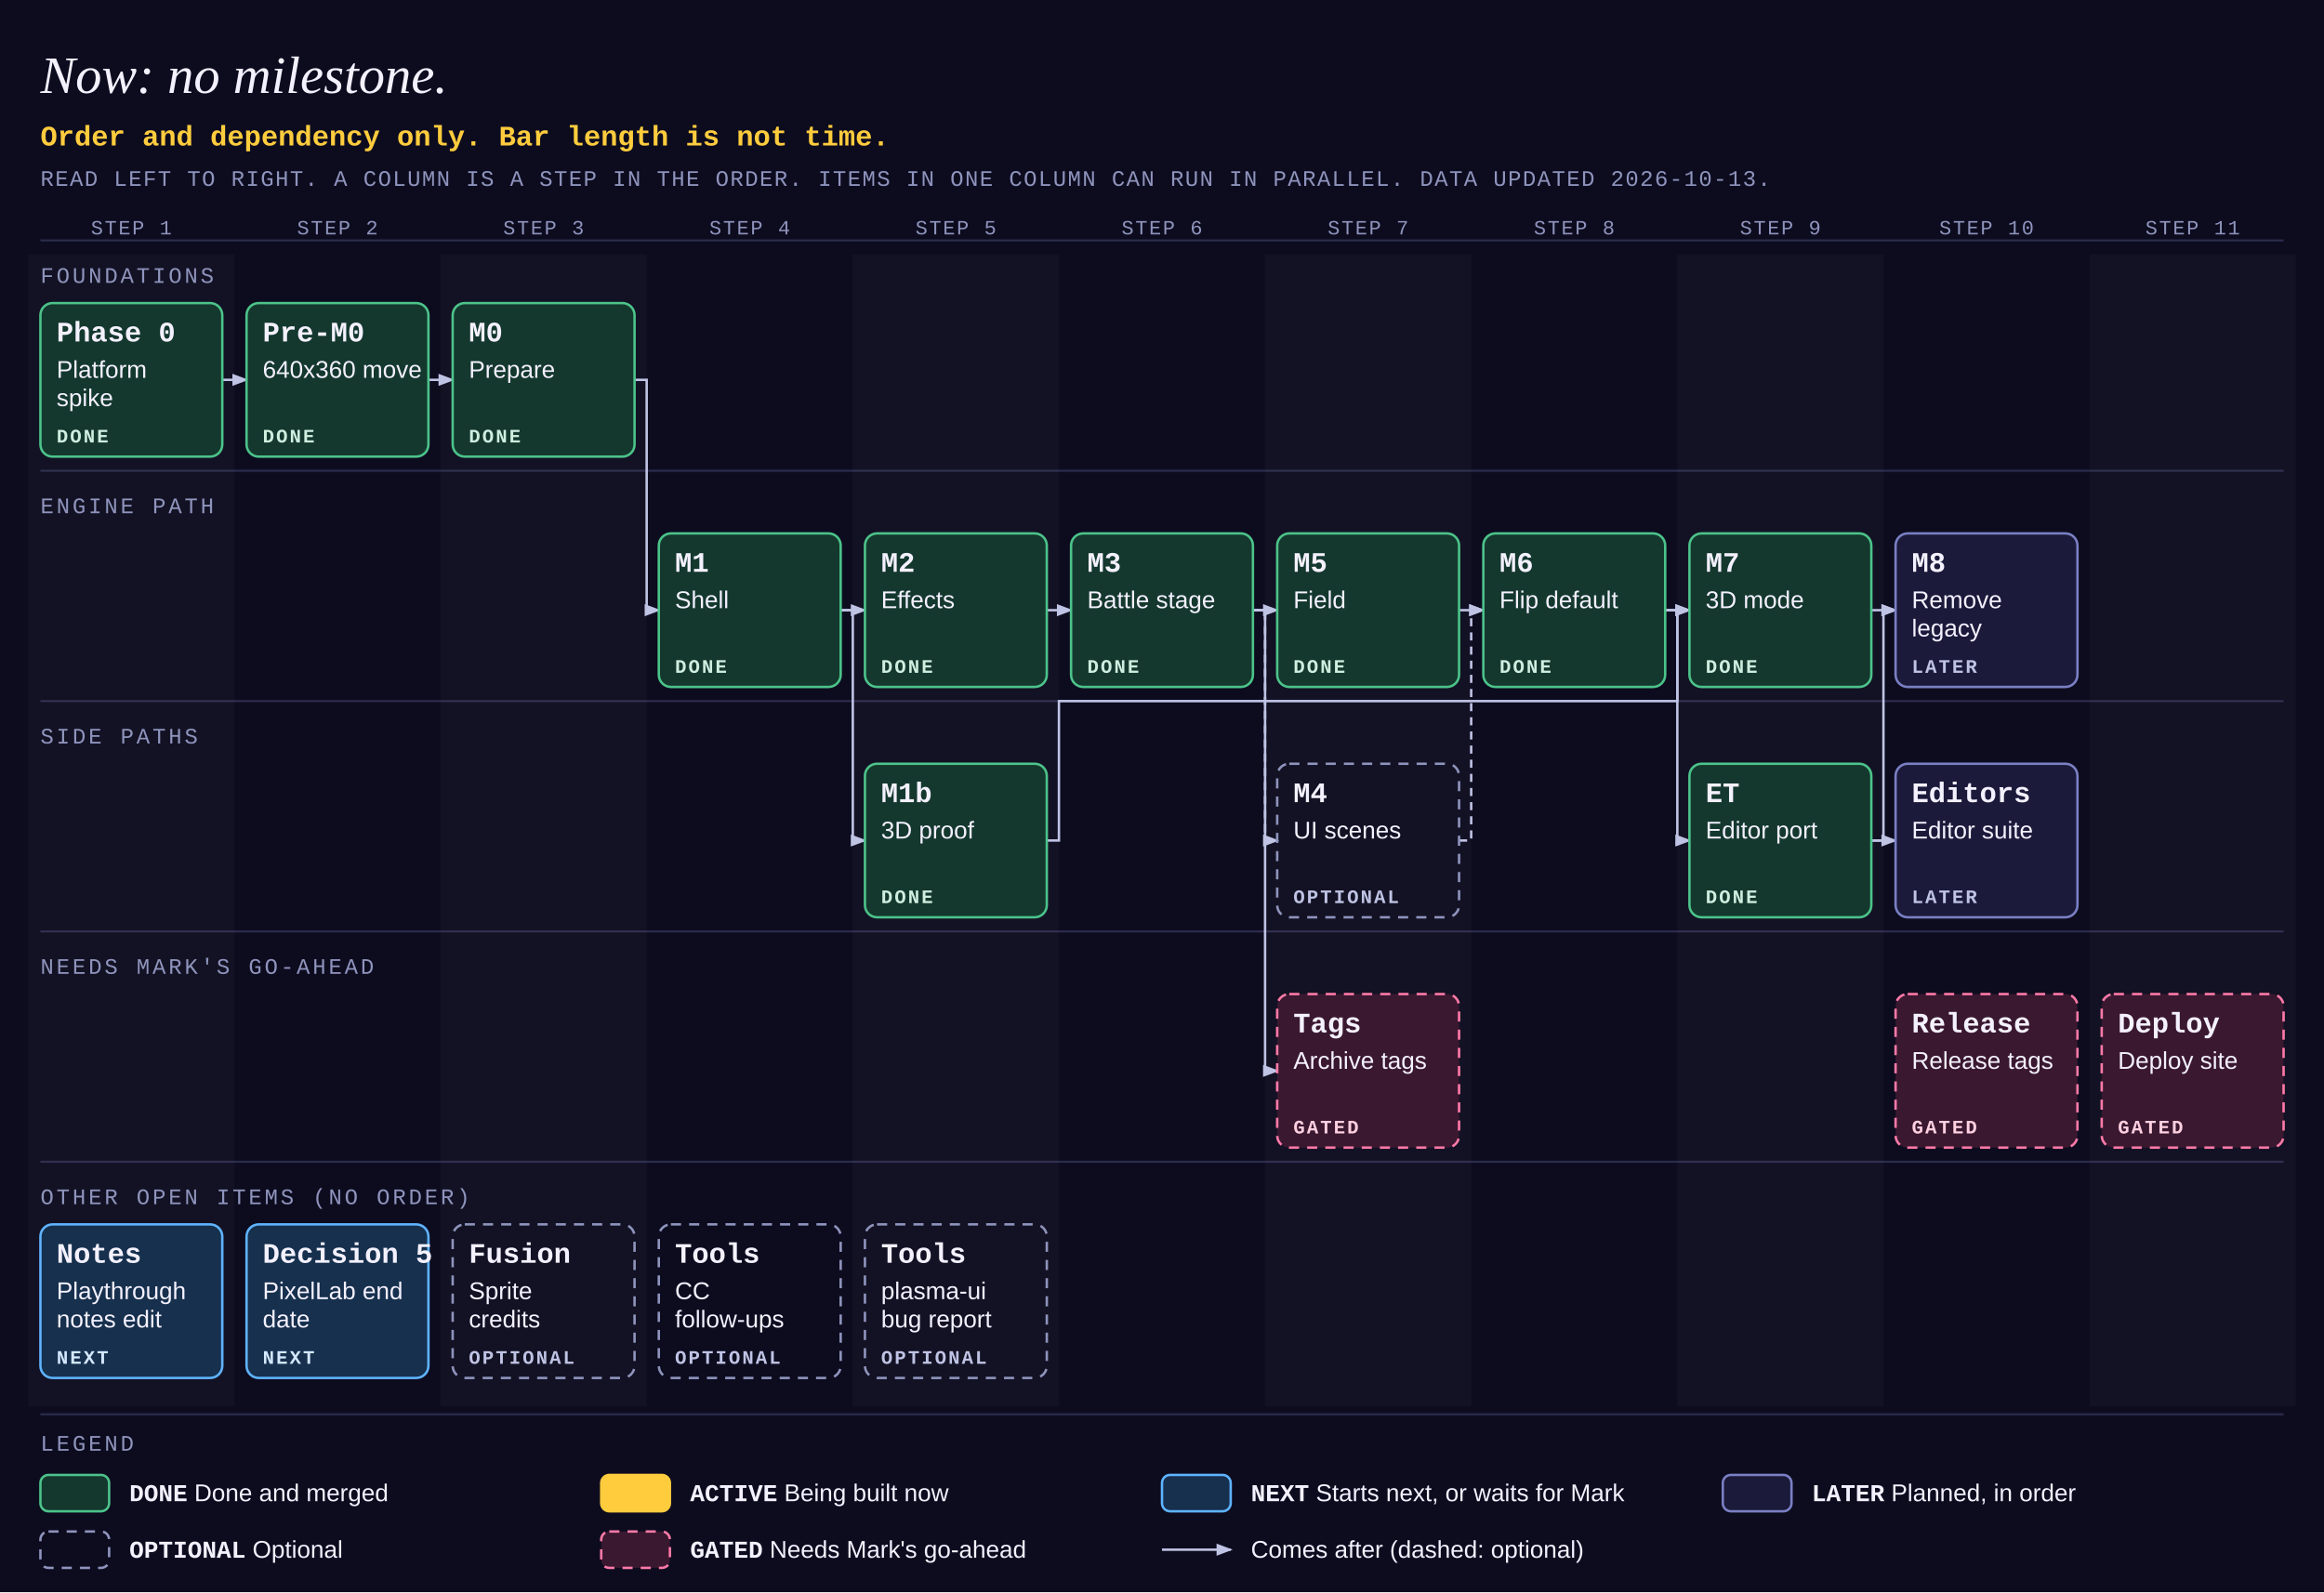
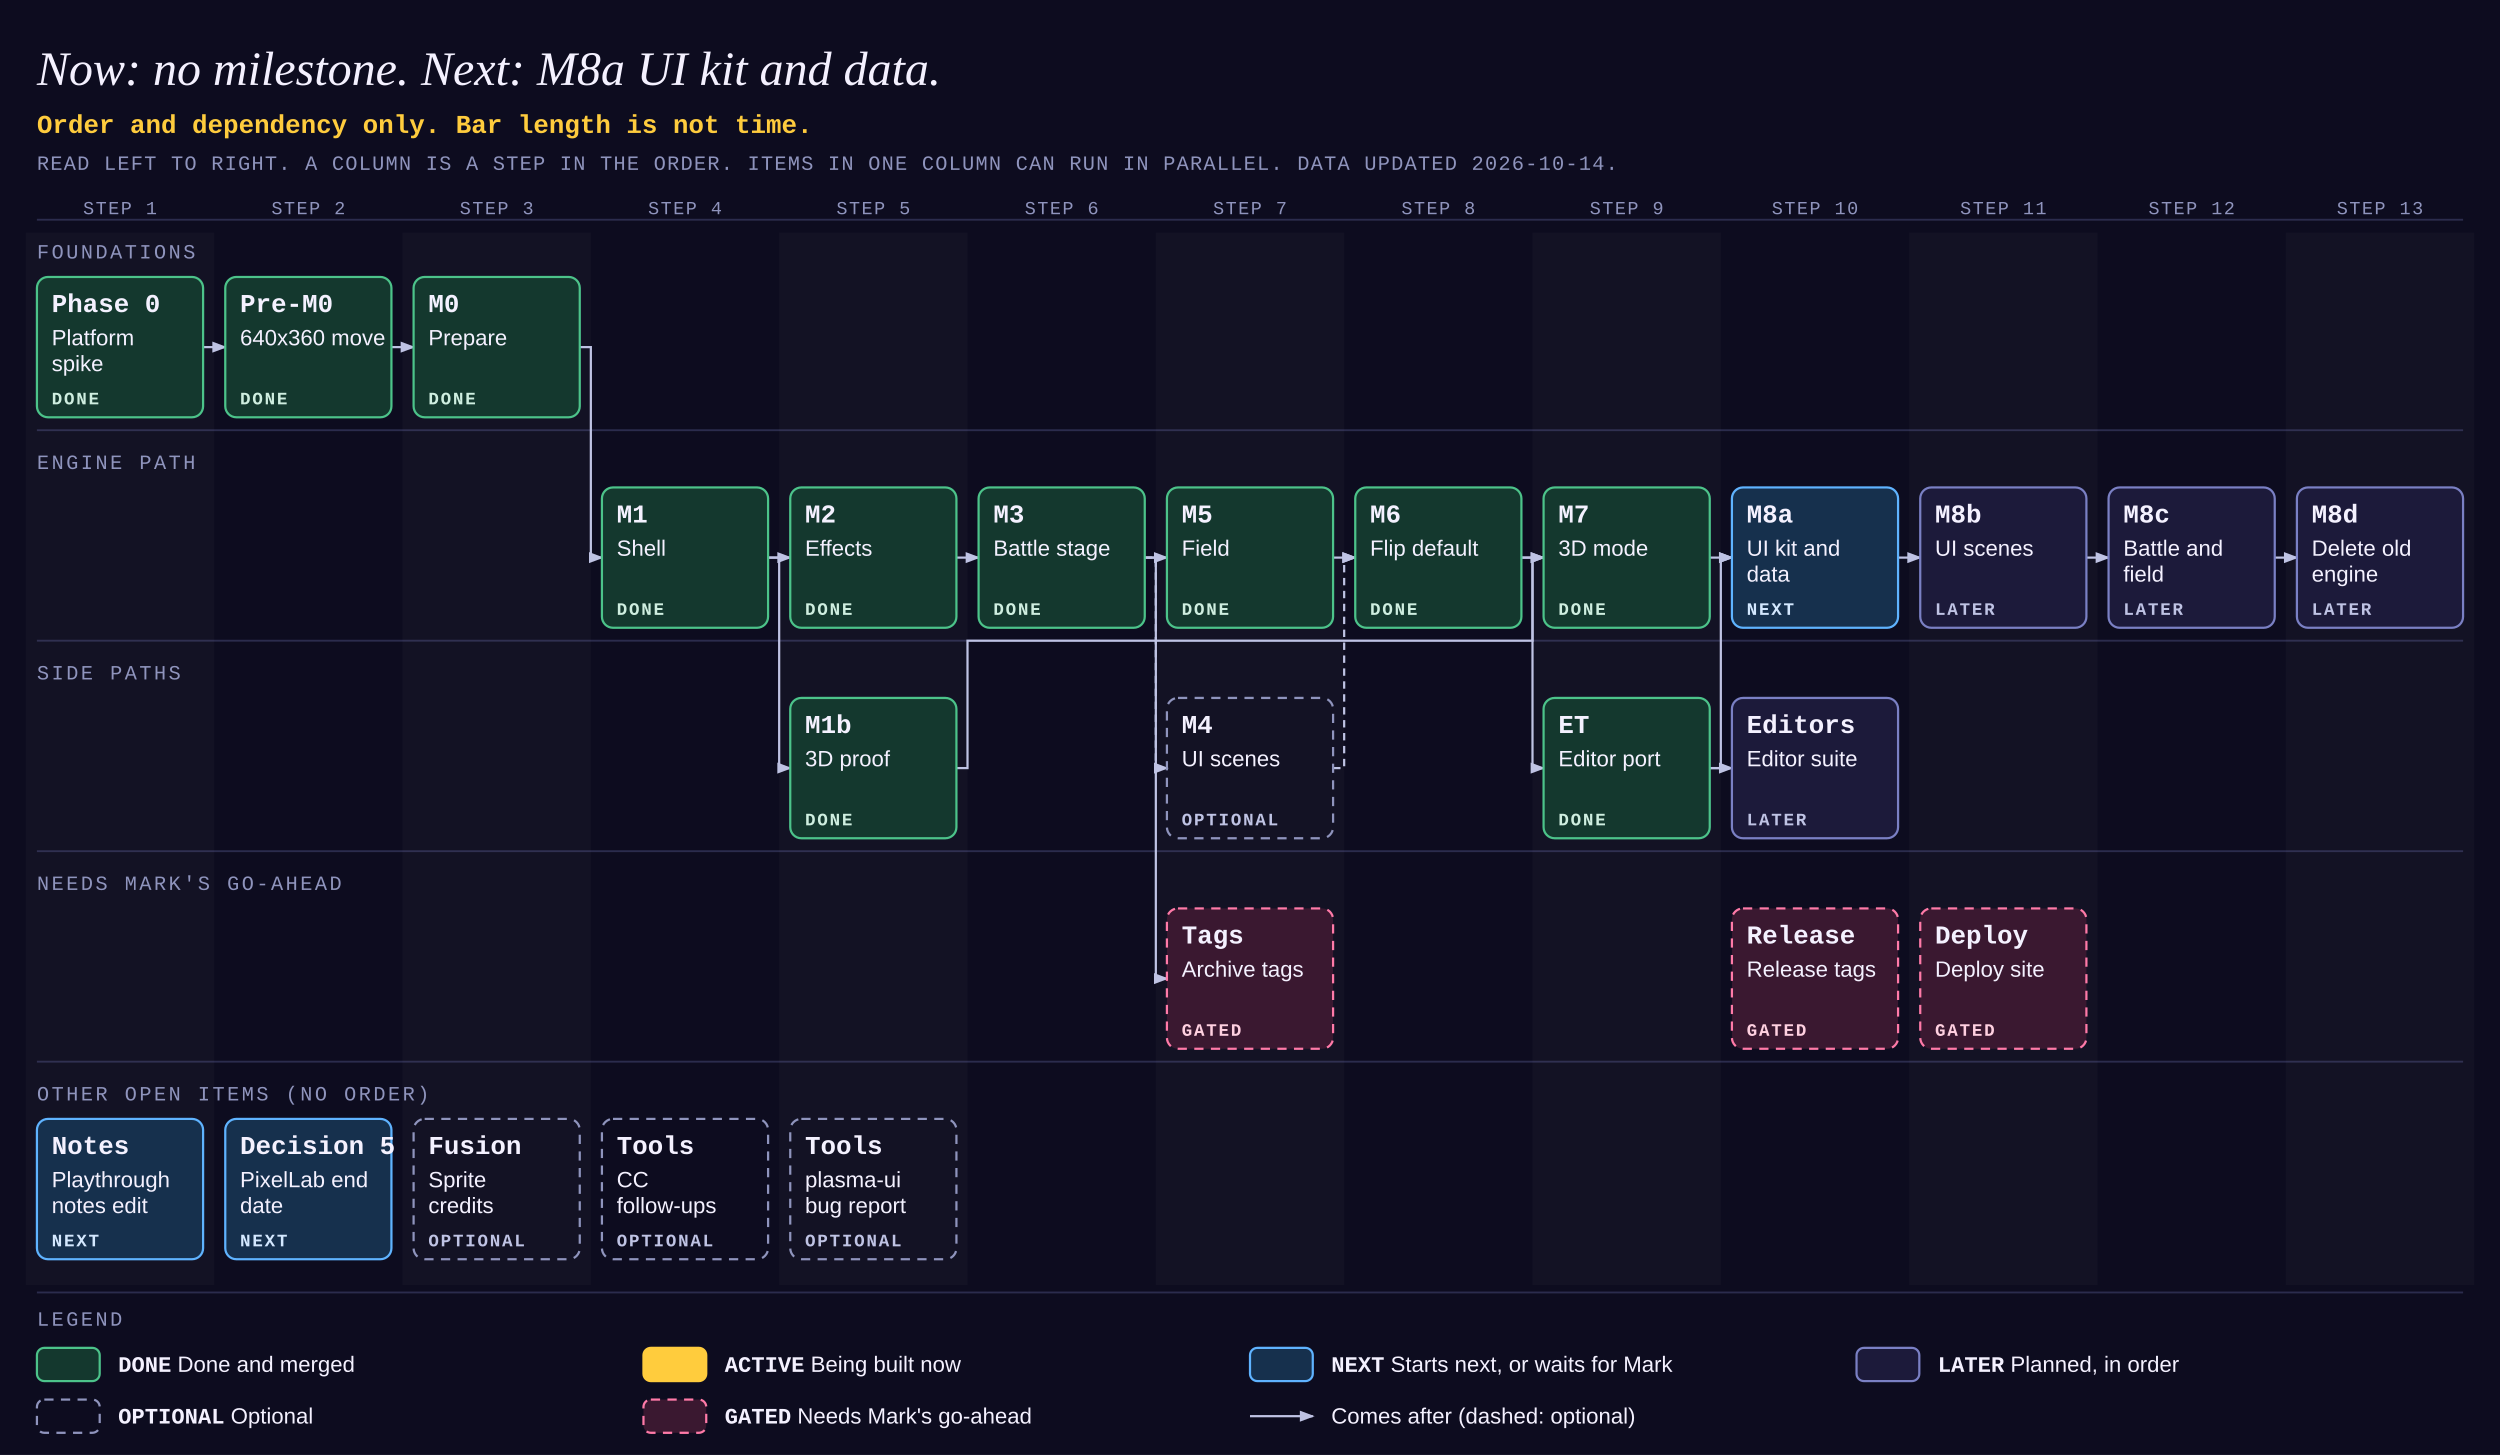
- <svg xmlns="http://www.w3.org/2000/svg" viewBox="0 0 1150 788" width="1150" height="788" role="img" aria-labelledby="roadmap-title roadmap-desc">
+ <svg xmlns="http://www.w3.org/2000/svg" viewBox="0 0 1354 788" width="1354" height="788" role="img" aria-labelledby="roadmap-title roadmap-desc">
  <defs>
    <marker id="arrow" markerWidth="8" markerHeight="6" refX="7" refY="3" orient="auto" markerUnits="userSpaceOnUse">
      <polygon points="0 0, 8 3, 0 6" fill="#bfc3e4" />
    </marker>
  </defs>
-   <rect width="1150" height="788" fill="#0d0c1f" />
-   <text x="20" y="46" fill="#f4f1ff" font-size="26" font-style="italic" font-family="'Instrument Serif', Georgia, 'Times New Roman', serif">Now: no milestone.</text>
+   <rect width="1354" height="788" fill="#0d0c1f" />
+   <text x="20" y="46" fill="#f4f1ff" font-size="26" font-style="italic" font-family="'Instrument Serif', Georgia, 'Times New Roman', serif">Now: no milestone. Next: M8a UI kit and data.</text>
  <text x="20" y="72" fill="#ffcc3d" font-size="14" font-weight="600" font-family="'Geist Mono', ui-monospace, Consolas, 'Courier New', monospace">Order and dependency only. Bar length is not time.</text>
-   <text x="20" y="92" fill="#8f94bd" font-size="11" font-family="'Geist Mono', ui-monospace, Consolas, 'Courier New', monospace" letter-spacing="0.06em">READ LEFT TO RIGHT. A COLUMN IS A STEP IN THE ORDER. ITEMS IN ONE COLUMN CAN RUN IN PARALLEL. DATA UPDATED 2026-10-13.</text>
+   <text x="20" y="92" fill="#8f94bd" font-size="11" font-family="'Geist Mono', ui-monospace, Consolas, 'Courier New', monospace" letter-spacing="0.06em">READ LEFT TO RIGHT. A COLUMN IS A STEP IN THE ORDER. ITEMS IN ONE COLUMN CAN RUN IN PARALLEL. DATA UPDATED 2026-10-14.</text>
  <rect x="14" y="126" width="102" height="570" fill="#ffffff" fill-opacity="0.025" />
  <text x="65" y="116" fill="#8f94bd" font-size="10" text-anchor="middle" font-family="'Geist Mono', ui-monospace, Consolas, 'Courier New', monospace" letter-spacing="0.08em">STEP 1</text>
  <text x="167" y="116" fill="#8f94bd" font-size="10" text-anchor="middle" font-family="'Geist Mono', ui-monospace, Consolas, 'Courier New', monospace" letter-spacing="0.08em">STEP 2</text>
  <rect x="218" y="126" width="102" height="570" fill="#ffffff" fill-opacity="0.025" />
  <text x="269" y="116" fill="#8f94bd" font-size="10" text-anchor="middle" font-family="'Geist Mono', ui-monospace, Consolas, 'Courier New', monospace" letter-spacing="0.08em">STEP 3</text>
  <text x="371" y="116" fill="#8f94bd" font-size="10" text-anchor="middle" font-family="'Geist Mono', ui-monospace, Consolas, 'Courier New', monospace" letter-spacing="0.08em">STEP 4</text>
  <rect x="422" y="126" width="102" height="570" fill="#ffffff" fill-opacity="0.025" />
  <text x="473" y="116" fill="#8f94bd" font-size="10" text-anchor="middle" font-family="'Geist Mono', ui-monospace, Consolas, 'Courier New', monospace" letter-spacing="0.08em">STEP 5</text>
  <text x="575" y="116" fill="#8f94bd" font-size="10" text-anchor="middle" font-family="'Geist Mono', ui-monospace, Consolas, 'Courier New', monospace" letter-spacing="0.08em">STEP 6</text>
  <rect x="626" y="126" width="102" height="570" fill="#ffffff" fill-opacity="0.025" />
  <text x="677" y="116" fill="#8f94bd" font-size="10" text-anchor="middle" font-family="'Geist Mono', ui-monospace, Consolas, 'Courier New', monospace" letter-spacing="0.08em">STEP 7</text>
  <text x="779" y="116" fill="#8f94bd" font-size="10" text-anchor="middle" font-family="'Geist Mono', ui-monospace, Consolas, 'Courier New', monospace" letter-spacing="0.08em">STEP 8</text>
  <rect x="830" y="126" width="102" height="570" fill="#ffffff" fill-opacity="0.025" />
  <text x="881" y="116" fill="#8f94bd" font-size="10" text-anchor="middle" font-family="'Geist Mono', ui-monospace, Consolas, 'Courier New', monospace" letter-spacing="0.08em">STEP 9</text>
  <text x="983" y="116" fill="#8f94bd" font-size="10" text-anchor="middle" font-family="'Geist Mono', ui-monospace, Consolas, 'Courier New', monospace" letter-spacing="0.08em">STEP 10</text>
  <rect x="1034" y="126" width="102" height="570" fill="#ffffff" fill-opacity="0.025" />
  <text x="1085" y="116" fill="#8f94bd" font-size="10" text-anchor="middle" font-family="'Geist Mono', ui-monospace, Consolas, 'Courier New', monospace" letter-spacing="0.08em">STEP 11</text>
-   <line x1="20" y1="119" x2="1130" y2="119" stroke="#7a80c4" stroke-opacity="0.28" />
+   <text x="1187" y="116" fill="#8f94bd" font-size="10" text-anchor="middle" font-family="'Geist Mono', ui-monospace, Consolas, 'Courier New', monospace" letter-spacing="0.08em">STEP 12</text>
+   <rect x="1238" y="126" width="102" height="570" fill="#ffffff" fill-opacity="0.025" />
+   <text x="1289" y="116" fill="#8f94bd" font-size="10" text-anchor="middle" font-family="'Geist Mono', ui-monospace, Consolas, 'Courier New', monospace" letter-spacing="0.08em">STEP 13</text>
+   <line x1="20" y1="119" x2="1334" y2="119" stroke="#7a80c4" stroke-opacity="0.28" />
  <text x="20" y="140" fill="#8f94bd" font-size="11" font-family="'Geist Mono', ui-monospace, Consolas, 'Courier New', monospace" letter-spacing="0.12em">FOUNDATIONS</text>
-   <line x1="20" y1="233" x2="1130" y2="233" stroke="#7a80c4" stroke-opacity="0.28" />
+   <line x1="20" y1="233" x2="1334" y2="233" stroke="#7a80c4" stroke-opacity="0.28" />
  <text x="20" y="254" fill="#8f94bd" font-size="11" font-family="'Geist Mono', ui-monospace, Consolas, 'Courier New', monospace" letter-spacing="0.12em">ENGINE PATH</text>
-   <line x1="20" y1="347" x2="1130" y2="347" stroke="#7a80c4" stroke-opacity="0.28" />
+   <line x1="20" y1="347" x2="1334" y2="347" stroke="#7a80c4" stroke-opacity="0.28" />
  <text x="20" y="368" fill="#8f94bd" font-size="11" font-family="'Geist Mono', ui-monospace, Consolas, 'Courier New', monospace" letter-spacing="0.12em">SIDE PATHS</text>
-   <line x1="20" y1="461" x2="1130" y2="461" stroke="#7a80c4" stroke-opacity="0.28" />
+   <line x1="20" y1="461" x2="1334" y2="461" stroke="#7a80c4" stroke-opacity="0.28" />
  <text x="20" y="482" fill="#8f94bd" font-size="11" font-family="'Geist Mono', ui-monospace, Consolas, 'Courier New', monospace" letter-spacing="0.12em">NEEDS MARK'S GO-AHEAD</text>
-   <line x1="20" y1="575" x2="1130" y2="575" stroke="#7a80c4" stroke-opacity="0.28" />
+   <line x1="20" y1="575" x2="1334" y2="575" stroke="#7a80c4" stroke-opacity="0.28" />
  <text x="20" y="596" fill="#8f94bd" font-size="11" font-family="'Geist Mono', ui-monospace, Consolas, 'Courier New', monospace" letter-spacing="0.12em">OTHER OPEN ITEMS (NO ORDER)</text>
  <path d="M 110 188 H 122" fill="none" stroke="#bfc3e4" stroke-width="1.2" marker-end="url(#arrow)" />
  <path d="M 212 188 H 224" fill="none" stroke="#bfc3e4" stroke-width="1.2" marker-end="url(#arrow)" />
  <path d="M 314 188 H 320 V 302 H 326" fill="none" stroke="#bfc3e4" stroke-width="1.2" marker-end="url(#arrow)" />
  <path d="M 416 302 H 428" fill="none" stroke="#bfc3e4" stroke-width="1.2" marker-end="url(#arrow)" />
  <path d="M 518 302 H 530" fill="none" stroke="#bfc3e4" stroke-width="1.2" marker-end="url(#arrow)" />
  <path d="M 620 302 H 632" fill="none" stroke="#bfc3e4" stroke-width="1.2" marker-end="url(#arrow)" />
  <path d="M 722 302 H 734" fill="none" stroke="#bfc3e4" stroke-width="1.2" marker-end="url(#arrow)" />
  <path d="M 722 416 H 728 V 302 H 734" fill="none" stroke="#bfc3e4" stroke-width="1.2" stroke-dasharray="4 3" marker-end="url(#arrow)" />
  <path d="M 824 302 H 836" fill="none" stroke="#bfc3e4" stroke-width="1.2" marker-end="url(#arrow)" />
  <path d="M 518 416 H 524 V 347 H 830 V 302 H 836" fill="none" stroke="#bfc3e4" stroke-width="1.2" marker-end="url(#arrow)" />
+   <path d="M 824 302 H 830 V 416 H 836" fill="none" stroke="#bfc3e4" stroke-width="1.2" marker-end="url(#arrow)" />
  <path d="M 926 302 H 938" fill="none" stroke="#bfc3e4" stroke-width="1.2" marker-end="url(#arrow)" />
  <path d="M 926 416 H 932 V 302 H 938" fill="none" stroke="#bfc3e4" stroke-width="1.2" marker-end="url(#arrow)" />
+   <path d="M 1028 302 H 1040" fill="none" stroke="#bfc3e4" stroke-width="1.2" marker-end="url(#arrow)" />
+   <path d="M 1130 302 H 1142" fill="none" stroke="#bfc3e4" stroke-width="1.2" marker-end="url(#arrow)" />
+   <path d="M 1232 302 H 1244" fill="none" stroke="#bfc3e4" stroke-width="1.2" marker-end="url(#arrow)" />
  <path d="M 416 302 H 422 V 416 H 428" fill="none" stroke="#bfc3e4" stroke-width="1.2" marker-end="url(#arrow)" />
  <path d="M 620 302 H 626 V 416 H 632" fill="none" stroke="#bfc3e4" stroke-width="1.2" stroke-dasharray="4 3" marker-end="url(#arrow)" />
  <path d="M 620 302 H 626 V 530 H 632" fill="none" stroke="#bfc3e4" stroke-width="1.2" marker-end="url(#arrow)" />
-   <path d="M 824 302 H 830 V 416 H 836" fill="none" stroke="#bfc3e4" stroke-width="1.2" marker-end="url(#arrow)" />
  <path d="M 926 416 H 938" fill="none" stroke="#bfc3e4" stroke-width="1.2" marker-end="url(#arrow)" />
  <g id="item-Phase-0">
    <rect x="20" y="150" width="90" height="76" rx="6" fill="#14382e" stroke="#4cc38a" stroke-width="1.2" />
    <text x="28" y="169" fill="#f4f1ff" font-size="14" font-weight="700" font-family="'Geist Mono', ui-monospace, Consolas, 'Courier New', monospace">Phase 0</text>
    <text x="28" y="187" fill="#f4f1ff" font-size="12" font-family="Geist, 'Segoe UI', system-ui, -apple-system, Arial, sans-serif">Platform</text>
    <text x="28" y="201" fill="#f4f1ff" font-size="12" font-family="Geist, 'Segoe UI', system-ui, -apple-system, Arial, sans-serif">spike</text>
    <text x="28" y="219" fill="#cfeee0" font-size="9.5" font-weight="600" font-family="'Geist Mono', ui-monospace, Consolas, 'Courier New', monospace" letter-spacing="0.1em">DONE</text>
  </g>
  <g id="item-Pre-M0">
    <rect x="122" y="150" width="90" height="76" rx="6" fill="#14382e" stroke="#4cc38a" stroke-width="1.2" />
    <text x="130" y="169" fill="#f4f1ff" font-size="14" font-weight="700" font-family="'Geist Mono', ui-monospace, Consolas, 'Courier New', monospace">Pre-M0</text>
    <text x="130" y="187" fill="#f4f1ff" font-size="12" font-family="Geist, 'Segoe UI', system-ui, -apple-system, Arial, sans-serif">640x360 move</text>
    <text x="130" y="219" fill="#cfeee0" font-size="9.5" font-weight="600" font-family="'Geist Mono', ui-monospace, Consolas, 'Courier New', monospace" letter-spacing="0.1em">DONE</text>
  </g>
  <g id="item-M0">
    <rect x="224" y="150" width="90" height="76" rx="6" fill="#14382e" stroke="#4cc38a" stroke-width="1.2" />
    <text x="232" y="169" fill="#f4f1ff" font-size="14" font-weight="700" font-family="'Geist Mono', ui-monospace, Consolas, 'Courier New', monospace">M0</text>
    <text x="232" y="187" fill="#f4f1ff" font-size="12" font-family="Geist, 'Segoe UI', system-ui, -apple-system, Arial, sans-serif">Prepare</text>
    <text x="232" y="219" fill="#cfeee0" font-size="9.5" font-weight="600" font-family="'Geist Mono', ui-monospace, Consolas, 'Courier New', monospace" letter-spacing="0.1em">DONE</text>
  </g>
  <g id="item-M1">
    <rect x="326" y="264" width="90" height="76" rx="6" fill="#14382e" stroke="#4cc38a" stroke-width="1.2" />
    <text x="334" y="283" fill="#f4f1ff" font-size="14" font-weight="700" font-family="'Geist Mono', ui-monospace, Consolas, 'Courier New', monospace">M1</text>
    <text x="334" y="301" fill="#f4f1ff" font-size="12" font-family="Geist, 'Segoe UI', system-ui, -apple-system, Arial, sans-serif">Shell</text>
    <text x="334" y="333" fill="#cfeee0" font-size="9.5" font-weight="600" font-family="'Geist Mono', ui-monospace, Consolas, 'Courier New', monospace" letter-spacing="0.1em">DONE</text>
  </g>
  <g id="item-M2">
    <rect x="428" y="264" width="90" height="76" rx="6" fill="#14382e" stroke="#4cc38a" stroke-width="1.2" />
    <text x="436" y="283" fill="#f4f1ff" font-size="14" font-weight="700" font-family="'Geist Mono', ui-monospace, Consolas, 'Courier New', monospace">M2</text>
    <text x="436" y="301" fill="#f4f1ff" font-size="12" font-family="Geist, 'Segoe UI', system-ui, -apple-system, Arial, sans-serif">Effects</text>
    <text x="436" y="333" fill="#cfeee0" font-size="9.5" font-weight="600" font-family="'Geist Mono', ui-monospace, Consolas, 'Courier New', monospace" letter-spacing="0.1em">DONE</text>
  </g>
  <g id="item-M3">
    <rect x="530" y="264" width="90" height="76" rx="6" fill="#14382e" stroke="#4cc38a" stroke-width="1.2" />
    <text x="538" y="283" fill="#f4f1ff" font-size="14" font-weight="700" font-family="'Geist Mono', ui-monospace, Consolas, 'Courier New', monospace">M3</text>
    <text x="538" y="301" fill="#f4f1ff" font-size="12" font-family="Geist, 'Segoe UI', system-ui, -apple-system, Arial, sans-serif">Battle stage</text>
    <text x="538" y="333" fill="#cfeee0" font-size="9.5" font-weight="600" font-family="'Geist Mono', ui-monospace, Consolas, 'Courier New', monospace" letter-spacing="0.1em">DONE</text>
  </g>
  <g id="item-M5">
    <rect x="632" y="264" width="90" height="76" rx="6" fill="#14382e" stroke="#4cc38a" stroke-width="1.2" />
    <text x="640" y="283" fill="#f4f1ff" font-size="14" font-weight="700" font-family="'Geist Mono', ui-monospace, Consolas, 'Courier New', monospace">M5</text>
    <text x="640" y="301" fill="#f4f1ff" font-size="12" font-family="Geist, 'Segoe UI', system-ui, -apple-system, Arial, sans-serif">Field</text>
    <text x="640" y="333" fill="#cfeee0" font-size="9.5" font-weight="600" font-family="'Geist Mono', ui-monospace, Consolas, 'Courier New', monospace" letter-spacing="0.1em">DONE</text>
  </g>
  <g id="item-M6">
    <rect x="734" y="264" width="90" height="76" rx="6" fill="#14382e" stroke="#4cc38a" stroke-width="1.2" />
    <text x="742" y="283" fill="#f4f1ff" font-size="14" font-weight="700" font-family="'Geist Mono', ui-monospace, Consolas, 'Courier New', monospace">M6</text>
    <text x="742" y="301" fill="#f4f1ff" font-size="12" font-family="Geist, 'Segoe UI', system-ui, -apple-system, Arial, sans-serif">Flip default</text>
    <text x="742" y="333" fill="#cfeee0" font-size="9.5" font-weight="600" font-family="'Geist Mono', ui-monospace, Consolas, 'Courier New', monospace" letter-spacing="0.1em">DONE</text>
  </g>
  <g id="item-M7">
    <rect x="836" y="264" width="90" height="76" rx="6" fill="#14382e" stroke="#4cc38a" stroke-width="1.2" />
    <text x="844" y="283" fill="#f4f1ff" font-size="14" font-weight="700" font-family="'Geist Mono', ui-monospace, Consolas, 'Courier New', monospace">M7</text>
    <text x="844" y="301" fill="#f4f1ff" font-size="12" font-family="Geist, 'Segoe UI', system-ui, -apple-system, Arial, sans-serif">3D mode</text>
    <text x="844" y="333" fill="#cfeee0" font-size="9.5" font-weight="600" font-family="'Geist Mono', ui-monospace, Consolas, 'Courier New', monospace" letter-spacing="0.1em">DONE</text>
  </g>
-   <g id="item-M8">
-     <rect x="938" y="264" width="90" height="76" rx="6" fill="#1c1a3a" stroke="#7a80c4" stroke-width="1.2" />
-     <text x="946" y="283" fill="#f4f1ff" font-size="14" font-weight="700" font-family="'Geist Mono', ui-monospace, Consolas, 'Courier New', monospace">M8</text>
-     <text x="946" y="301" fill="#f4f1ff" font-size="12" font-family="Geist, 'Segoe UI', system-ui, -apple-system, Arial, sans-serif">Remove</text>
-     <text x="946" y="315" fill="#f4f1ff" font-size="12" font-family="Geist, 'Segoe UI', system-ui, -apple-system, Arial, sans-serif">legacy</text>
-     <text x="946" y="333" fill="#bfc3e4" font-size="9.5" font-weight="600" font-family="'Geist Mono', ui-monospace, Consolas, 'Courier New', monospace" letter-spacing="0.1em">LATER</text>
+   <g id="item-ET">
+     <rect x="836" y="378" width="90" height="76" rx="6" fill="#14382e" stroke="#4cc38a" stroke-width="1.2" />
+     <text x="844" y="397" fill="#f4f1ff" font-size="14" font-weight="700" font-family="'Geist Mono', ui-monospace, Consolas, 'Courier New', monospace">ET</text>
+     <text x="844" y="415" fill="#f4f1ff" font-size="12" font-family="Geist, 'Segoe UI', system-ui, -apple-system, Arial, sans-serif">Editor port</text>
+     <text x="844" y="447" fill="#cfeee0" font-size="9.5" font-weight="600" font-family="'Geist Mono', ui-monospace, Consolas, 'Courier New', monospace" letter-spacing="0.1em">DONE</text>
+   </g>
+   <g id="item-M8a">
+     <rect x="938" y="264" width="90" height="76" rx="6" fill="#16304d" stroke="#5fb3ff" stroke-width="1.2" />
+     <text x="946" y="283" fill="#f4f1ff" font-size="14" font-weight="700" font-family="'Geist Mono', ui-monospace, Consolas, 'Courier New', monospace">M8a</text>
+     <text x="946" y="301" fill="#f4f1ff" font-size="12" font-family="Geist, 'Segoe UI', system-ui, -apple-system, Arial, sans-serif">UI kit and</text>
+     <text x="946" y="315" fill="#f4f1ff" font-size="12" font-family="Geist, 'Segoe UI', system-ui, -apple-system, Arial, sans-serif">data</text>
+     <text x="946" y="333" fill="#d4e8ff" font-size="9.5" font-weight="600" font-family="'Geist Mono', ui-monospace, Consolas, 'Courier New', monospace" letter-spacing="0.1em">NEXT</text>
+   </g>
+   <g id="item-M8b">
+     <rect x="1040" y="264" width="90" height="76" rx="6" fill="#1c1a3a" stroke="#7a80c4" stroke-width="1.2" />
+     <text x="1048" y="283" fill="#f4f1ff" font-size="14" font-weight="700" font-family="'Geist Mono', ui-monospace, Consolas, 'Courier New', monospace">M8b</text>
+     <text x="1048" y="301" fill="#f4f1ff" font-size="12" font-family="Geist, 'Segoe UI', system-ui, -apple-system, Arial, sans-serif">UI scenes</text>
+     <text x="1048" y="333" fill="#bfc3e4" font-size="9.5" font-weight="600" font-family="'Geist Mono', ui-monospace, Consolas, 'Courier New', monospace" letter-spacing="0.1em">LATER</text>
+   </g>
+   <g id="item-M8c">
+     <rect x="1142" y="264" width="90" height="76" rx="6" fill="#1c1a3a" stroke="#7a80c4" stroke-width="1.2" />
+     <text x="1150" y="283" fill="#f4f1ff" font-size="14" font-weight="700" font-family="'Geist Mono', ui-monospace, Consolas, 'Courier New', monospace">M8c</text>
+     <text x="1150" y="301" fill="#f4f1ff" font-size="12" font-family="Geist, 'Segoe UI', system-ui, -apple-system, Arial, sans-serif">Battle and</text>
+     <text x="1150" y="315" fill="#f4f1ff" font-size="12" font-family="Geist, 'Segoe UI', system-ui, -apple-system, Arial, sans-serif">field</text>
+     <text x="1150" y="333" fill="#bfc3e4" font-size="9.5" font-weight="600" font-family="'Geist Mono', ui-monospace, Consolas, 'Courier New', monospace" letter-spacing="0.1em">LATER</text>
+   </g>
+   <g id="item-M8d">
+     <rect x="1244" y="264" width="90" height="76" rx="6" fill="#1c1a3a" stroke="#7a80c4" stroke-width="1.2" />
+     <text x="1252" y="283" fill="#f4f1ff" font-size="14" font-weight="700" font-family="'Geist Mono', ui-monospace, Consolas, 'Courier New', monospace">M8d</text>
+     <text x="1252" y="301" fill="#f4f1ff" font-size="12" font-family="Geist, 'Segoe UI', system-ui, -apple-system, Arial, sans-serif">Delete old</text>
+     <text x="1252" y="315" fill="#f4f1ff" font-size="12" font-family="Geist, 'Segoe UI', system-ui, -apple-system, Arial, sans-serif">engine</text>
+     <text x="1252" y="333" fill="#bfc3e4" font-size="9.5" font-weight="600" font-family="'Geist Mono', ui-monospace, Consolas, 'Courier New', monospace" letter-spacing="0.1em">LATER</text>
  </g>
  <g id="item-M1b">
    <rect x="428" y="378" width="90" height="76" rx="6" fill="#14382e" stroke="#4cc38a" stroke-width="1.2" />
    <text x="436" y="397" fill="#f4f1ff" font-size="14" font-weight="700" font-family="'Geist Mono', ui-monospace, Consolas, 'Courier New', monospace">M1b</text>
    <text x="436" y="415" fill="#f4f1ff" font-size="12" font-family="Geist, 'Segoe UI', system-ui, -apple-system, Arial, sans-serif">3D proof</text>
    <text x="436" y="447" fill="#cfeee0" font-size="9.5" font-weight="600" font-family="'Geist Mono', ui-monospace, Consolas, 'Courier New', monospace" letter-spacing="0.1em">DONE</text>
  </g>
  <g id="item-M4">
    <rect x="632" y="378" width="90" height="76" rx="6" fill="none" stroke="#8f94bd" stroke-width="1.2" stroke-dasharray="5 4" />
    <text x="640" y="397" fill="#f4f1ff" font-size="14" font-weight="700" font-family="'Geist Mono', ui-monospace, Consolas, 'Courier New', monospace">M4</text>
    <text x="640" y="415" fill="#f4f1ff" font-size="12" font-family="Geist, 'Segoe UI', system-ui, -apple-system, Arial, sans-serif">UI scenes</text>
    <text x="640" y="447" fill="#bfc3e4" font-size="9.5" font-weight="600" font-family="'Geist Mono', ui-monospace, Consolas, 'Courier New', monospace" letter-spacing="0.1em">OPTIONAL</text>
  </g>
  <g id="item-archive-tags">
    <rect x="632" y="492" width="90" height="76" rx="6" fill="#3a1830" stroke="#ff7aa8" stroke-width="1.2" stroke-dasharray="5 4" />
    <text x="640" y="511" fill="#f4f1ff" font-size="14" font-weight="700" font-family="'Geist Mono', ui-monospace, Consolas, 'Courier New', monospace">Tags</text>
    <text x="640" y="529" fill="#f4f1ff" font-size="12" font-family="Geist, 'Segoe UI', system-ui, -apple-system, Arial, sans-serif">Archive tags</text>
    <text x="640" y="561" fill="#ffd0e0" font-size="9.5" font-weight="600" font-family="'Geist Mono', ui-monospace, Consolas, 'Courier New', monospace" letter-spacing="0.1em">GATED</text>
  </g>
  <g id="item-release-tags">
    <rect x="938" y="492" width="90" height="76" rx="6" fill="#3a1830" stroke="#ff7aa8" stroke-width="1.2" stroke-dasharray="5 4" />
    <text x="946" y="511" fill="#f4f1ff" font-size="14" font-weight="700" font-family="'Geist Mono', ui-monospace, Consolas, 'Courier New', monospace">Release</text>
    <text x="946" y="529" fill="#f4f1ff" font-size="12" font-family="Geist, 'Segoe UI', system-ui, -apple-system, Arial, sans-serif">Release tags</text>
    <text x="946" y="561" fill="#ffd0e0" font-size="9.5" font-weight="600" font-family="'Geist Mono', ui-monospace, Consolas, 'Courier New', monospace" letter-spacing="0.1em">GATED</text>
  </g>
  <g id="item-deploy">
    <rect x="1040" y="492" width="90" height="76" rx="6" fill="#3a1830" stroke="#ff7aa8" stroke-width="1.2" stroke-dasharray="5 4" />
    <text x="1048" y="511" fill="#f4f1ff" font-size="14" font-weight="700" font-family="'Geist Mono', ui-monospace, Consolas, 'Courier New', monospace">Deploy</text>
    <text x="1048" y="529" fill="#f4f1ff" font-size="12" font-family="Geist, 'Segoe UI', system-ui, -apple-system, Arial, sans-serif">Deploy site</text>
    <text x="1048" y="561" fill="#ffd0e0" font-size="9.5" font-weight="600" font-family="'Geist Mono', ui-monospace, Consolas, 'Courier New', monospace" letter-spacing="0.1em">GATED</text>
  </g>
  <g id="item-playthrough-notes">
    <rect x="20" y="606" width="90" height="76" rx="6" fill="#16304d" stroke="#5fb3ff" stroke-width="1.2" />
    <text x="28" y="625" fill="#f4f1ff" font-size="14" font-weight="700" font-family="'Geist Mono', ui-monospace, Consolas, 'Courier New', monospace">Notes</text>
    <text x="28" y="643" fill="#f4f1ff" font-size="12" font-family="Geist, 'Segoe UI', system-ui, -apple-system, Arial, sans-serif">Playthrough</text>
    <text x="28" y="657" fill="#f4f1ff" font-size="12" font-family="Geist, 'Segoe UI', system-ui, -apple-system, Arial, sans-serif">notes edit</text>
    <text x="28" y="675" fill="#d4e8ff" font-size="9.5" font-weight="600" font-family="'Geist Mono', ui-monospace, Consolas, 'Courier New', monospace" letter-spacing="0.1em">NEXT</text>
  </g>
  <g id="item-pixellab-end">
    <rect x="122" y="606" width="90" height="76" rx="6" fill="#16304d" stroke="#5fb3ff" stroke-width="1.2" />
    <text x="130" y="625" fill="#f4f1ff" font-size="14" font-weight="700" font-family="'Geist Mono', ui-monospace, Consolas, 'Courier New', monospace">Decision 5</text>
    <text x="130" y="643" fill="#f4f1ff" font-size="12" font-family="Geist, 'Segoe UI', system-ui, -apple-system, Arial, sans-serif">PixelLab end</text>
    <text x="130" y="657" fill="#f4f1ff" font-size="12" font-family="Geist, 'Segoe UI', system-ui, -apple-system, Arial, sans-serif">date</text>
    <text x="130" y="675" fill="#d4e8ff" font-size="9.5" font-weight="600" font-family="'Geist Mono', ui-monospace, Consolas, 'Courier New', monospace" letter-spacing="0.1em">NEXT</text>
  </g>
  <g id="item-sprite-fusion">
    <rect x="224" y="606" width="90" height="76" rx="6" fill="none" stroke="#8f94bd" stroke-width="1.2" stroke-dasharray="5 4" />
    <text x="232" y="625" fill="#f4f1ff" font-size="14" font-weight="700" font-family="'Geist Mono', ui-monospace, Consolas, 'Courier New', monospace">Fusion</text>
    <text x="232" y="643" fill="#f4f1ff" font-size="12" font-family="Geist, 'Segoe UI', system-ui, -apple-system, Arial, sans-serif">Sprite</text>
    <text x="232" y="657" fill="#f4f1ff" font-size="12" font-family="Geist, 'Segoe UI', system-ui, -apple-system, Arial, sans-serif">credits</text>
    <text x="232" y="675" fill="#bfc3e4" font-size="9.5" font-weight="600" font-family="'Geist Mono', ui-monospace, Consolas, 'Courier New', monospace" letter-spacing="0.1em">OPTIONAL</text>
  </g>
  <g id="item-cc-followups">
    <rect x="326" y="606" width="90" height="76" rx="6" fill="none" stroke="#8f94bd" stroke-width="1.2" stroke-dasharray="5 4" />
    <text x="334" y="625" fill="#f4f1ff" font-size="14" font-weight="700" font-family="'Geist Mono', ui-monospace, Consolas, 'Courier New', monospace">Tools</text>
    <text x="334" y="643" fill="#f4f1ff" font-size="12" font-family="Geist, 'Segoe UI', system-ui, -apple-system, Arial, sans-serif">CC</text>
    <text x="334" y="657" fill="#f4f1ff" font-size="12" font-family="Geist, 'Segoe UI', system-ui, -apple-system, Arial, sans-serif">follow-ups</text>
    <text x="334" y="675" fill="#bfc3e4" font-size="9.5" font-weight="600" font-family="'Geist Mono', ui-monospace, Consolas, 'Courier New', monospace" letter-spacing="0.1em">OPTIONAL</text>
  </g>
  <g id="item-plasma-bug">
    <rect x="428" y="606" width="90" height="76" rx="6" fill="none" stroke="#8f94bd" stroke-width="1.2" stroke-dasharray="5 4" />
    <text x="436" y="625" fill="#f4f1ff" font-size="14" font-weight="700" font-family="'Geist Mono', ui-monospace, Consolas, 'Courier New', monospace">Tools</text>
    <text x="436" y="643" fill="#f4f1ff" font-size="12" font-family="Geist, 'Segoe UI', system-ui, -apple-system, Arial, sans-serif">plasma-ui</text>
    <text x="436" y="657" fill="#f4f1ff" font-size="12" font-family="Geist, 'Segoe UI', system-ui, -apple-system, Arial, sans-serif">bug report</text>
    <text x="436" y="675" fill="#bfc3e4" font-size="9.5" font-weight="600" font-family="'Geist Mono', ui-monospace, Consolas, 'Courier New', monospace" letter-spacing="0.1em">OPTIONAL</text>
  </g>
-   <g id="item-ET">
-     <rect x="836" y="378" width="90" height="76" rx="6" fill="#14382e" stroke="#4cc38a" stroke-width="1.2" />
-     <text x="844" y="397" fill="#f4f1ff" font-size="14" font-weight="700" font-family="'Geist Mono', ui-monospace, Consolas, 'Courier New', monospace">ET</text>
-     <text x="844" y="415" fill="#f4f1ff" font-size="12" font-family="Geist, 'Segoe UI', system-ui, -apple-system, Arial, sans-serif">Editor port</text>
-     <text x="844" y="447" fill="#cfeee0" font-size="9.5" font-weight="600" font-family="'Geist Mono', ui-monospace, Consolas, 'Courier New', monospace" letter-spacing="0.1em">DONE</text>
-   </g>
  <g id="item-Editors">
    <rect x="938" y="378" width="90" height="76" rx="6" fill="#1c1a3a" stroke="#7a80c4" stroke-width="1.2" />
    <text x="946" y="397" fill="#f4f1ff" font-size="14" font-weight="700" font-family="'Geist Mono', ui-monospace, Consolas, 'Courier New', monospace">Editors</text>
    <text x="946" y="415" fill="#f4f1ff" font-size="12" font-family="Geist, 'Segoe UI', system-ui, -apple-system, Arial, sans-serif">Editor suite</text>
    <text x="946" y="447" fill="#bfc3e4" font-size="9.5" font-weight="600" font-family="'Geist Mono', ui-monospace, Consolas, 'Courier New', monospace" letter-spacing="0.1em">LATER</text>
  </g>
-   <line x1="20" y1="700" x2="1130" y2="700" stroke="#7a80c4" stroke-opacity="0.28" />
+   <line x1="20" y1="700" x2="1334" y2="700" stroke="#7a80c4" stroke-opacity="0.28" />
  <text x="20" y="718" fill="#8f94bd" font-size="11" font-family="'Geist Mono', ui-monospace, Consolas, 'Courier New', monospace" letter-spacing="0.12em">LEGEND</text>
  <rect x="20" y="730" width="34" height="18" rx="4" fill="#14382e" stroke="#4cc38a" stroke-width="1.2" />
  <text x="64" y="743" fill="#f4f1ff" font-size="12" font-family="Geist, 'Segoe UI', system-ui, -apple-system, Arial, sans-serif">
    <tspan font-family="'Geist Mono', ui-monospace, Consolas, 'Courier New', monospace" font-weight="600">DONE</tspan>  Done and merged</text>
-   <rect x="297.5" y="730" width="34" height="18" rx="4" fill="#ffcc3d" stroke="#ffcc3d" stroke-width="1.2" />
-   <text x="341.5" y="743" fill="#f4f1ff" font-size="12" font-family="Geist, 'Segoe UI', system-ui, -apple-system, Arial, sans-serif">
+   <rect x="348.5" y="730" width="34" height="18" rx="4" fill="#ffcc3d" stroke="#ffcc3d" stroke-width="1.2" />
+   <text x="392.5" y="743" fill="#f4f1ff" font-size="12" font-family="Geist, 'Segoe UI', system-ui, -apple-system, Arial, sans-serif">
    <tspan font-family="'Geist Mono', ui-monospace, Consolas, 'Courier New', monospace" font-weight="600">ACTIVE</tspan>  Being built now</text>
-   <rect x="575" y="730" width="34" height="18" rx="4" fill="#16304d" stroke="#5fb3ff" stroke-width="1.2" />
-   <text x="619" y="743" fill="#f4f1ff" font-size="12" font-family="Geist, 'Segoe UI', system-ui, -apple-system, Arial, sans-serif">
+   <rect x="677" y="730" width="34" height="18" rx="4" fill="#16304d" stroke="#5fb3ff" stroke-width="1.2" />
+   <text x="721" y="743" fill="#f4f1ff" font-size="12" font-family="Geist, 'Segoe UI', system-ui, -apple-system, Arial, sans-serif">
    <tspan font-family="'Geist Mono', ui-monospace, Consolas, 'Courier New', monospace" font-weight="600">NEXT</tspan>  Starts next, or waits for Mark</text>
-   <rect x="852.5" y="730" width="34" height="18" rx="4" fill="#1c1a3a" stroke="#7a80c4" stroke-width="1.2" />
-   <text x="896.5" y="743" fill="#f4f1ff" font-size="12" font-family="Geist, 'Segoe UI', system-ui, -apple-system, Arial, sans-serif">
+   <rect x="1005.5" y="730" width="34" height="18" rx="4" fill="#1c1a3a" stroke="#7a80c4" stroke-width="1.2" />
+   <text x="1049.5" y="743" fill="#f4f1ff" font-size="12" font-family="Geist, 'Segoe UI', system-ui, -apple-system, Arial, sans-serif">
    <tspan font-family="'Geist Mono', ui-monospace, Consolas, 'Courier New', monospace" font-weight="600">LATER</tspan>  Planned, in order</text>
  <rect x="20" y="758" width="34" height="18" rx="4" fill="none" stroke="#8f94bd" stroke-width="1.2" stroke-dasharray="5 4" />
  <text x="64" y="771" fill="#f4f1ff" font-size="12" font-family="Geist, 'Segoe UI', system-ui, -apple-system, Arial, sans-serif">
    <tspan font-family="'Geist Mono', ui-monospace, Consolas, 'Courier New', monospace" font-weight="600">OPTIONAL</tspan>  Optional</text>
-   <rect x="297.5" y="758" width="34" height="18" rx="4" fill="#3a1830" stroke="#ff7aa8" stroke-width="1.2" stroke-dasharray="5 4" />
-   <text x="341.5" y="771" fill="#f4f1ff" font-size="12" font-family="Geist, 'Segoe UI', system-ui, -apple-system, Arial, sans-serif">
+   <rect x="348.5" y="758" width="34" height="18" rx="4" fill="#3a1830" stroke="#ff7aa8" stroke-width="1.2" stroke-dasharray="5 4" />
+   <text x="392.5" y="771" fill="#f4f1ff" font-size="12" font-family="Geist, 'Segoe UI', system-ui, -apple-system, Arial, sans-serif">
    <tspan font-family="'Geist Mono', ui-monospace, Consolas, 'Courier New', monospace" font-weight="600">GATED</tspan>  Needs Mark's go-ahead</text>
-   <path d="M 575 767 H 609" fill="none" stroke="#bfc3e4" stroke-width="1.2" marker-end="url(#arrow)" />
-   <text x="619" y="771" fill="#f4f1ff" font-size="12" font-family="Geist, 'Segoe UI', system-ui, -apple-system, Arial, sans-serif">Comes after (dashed: optional)</text>
+   <path d="M 677 767 H 711" fill="none" stroke="#bfc3e4" stroke-width="1.2" marker-end="url(#arrow)" />
+   <text x="721" y="771" fill="#f4f1ff" font-size="12" font-family="Geist, 'Segoe UI', system-ui, -apple-system, Arial, sans-serif">Comes after (dashed: optional)</text>
</svg>
